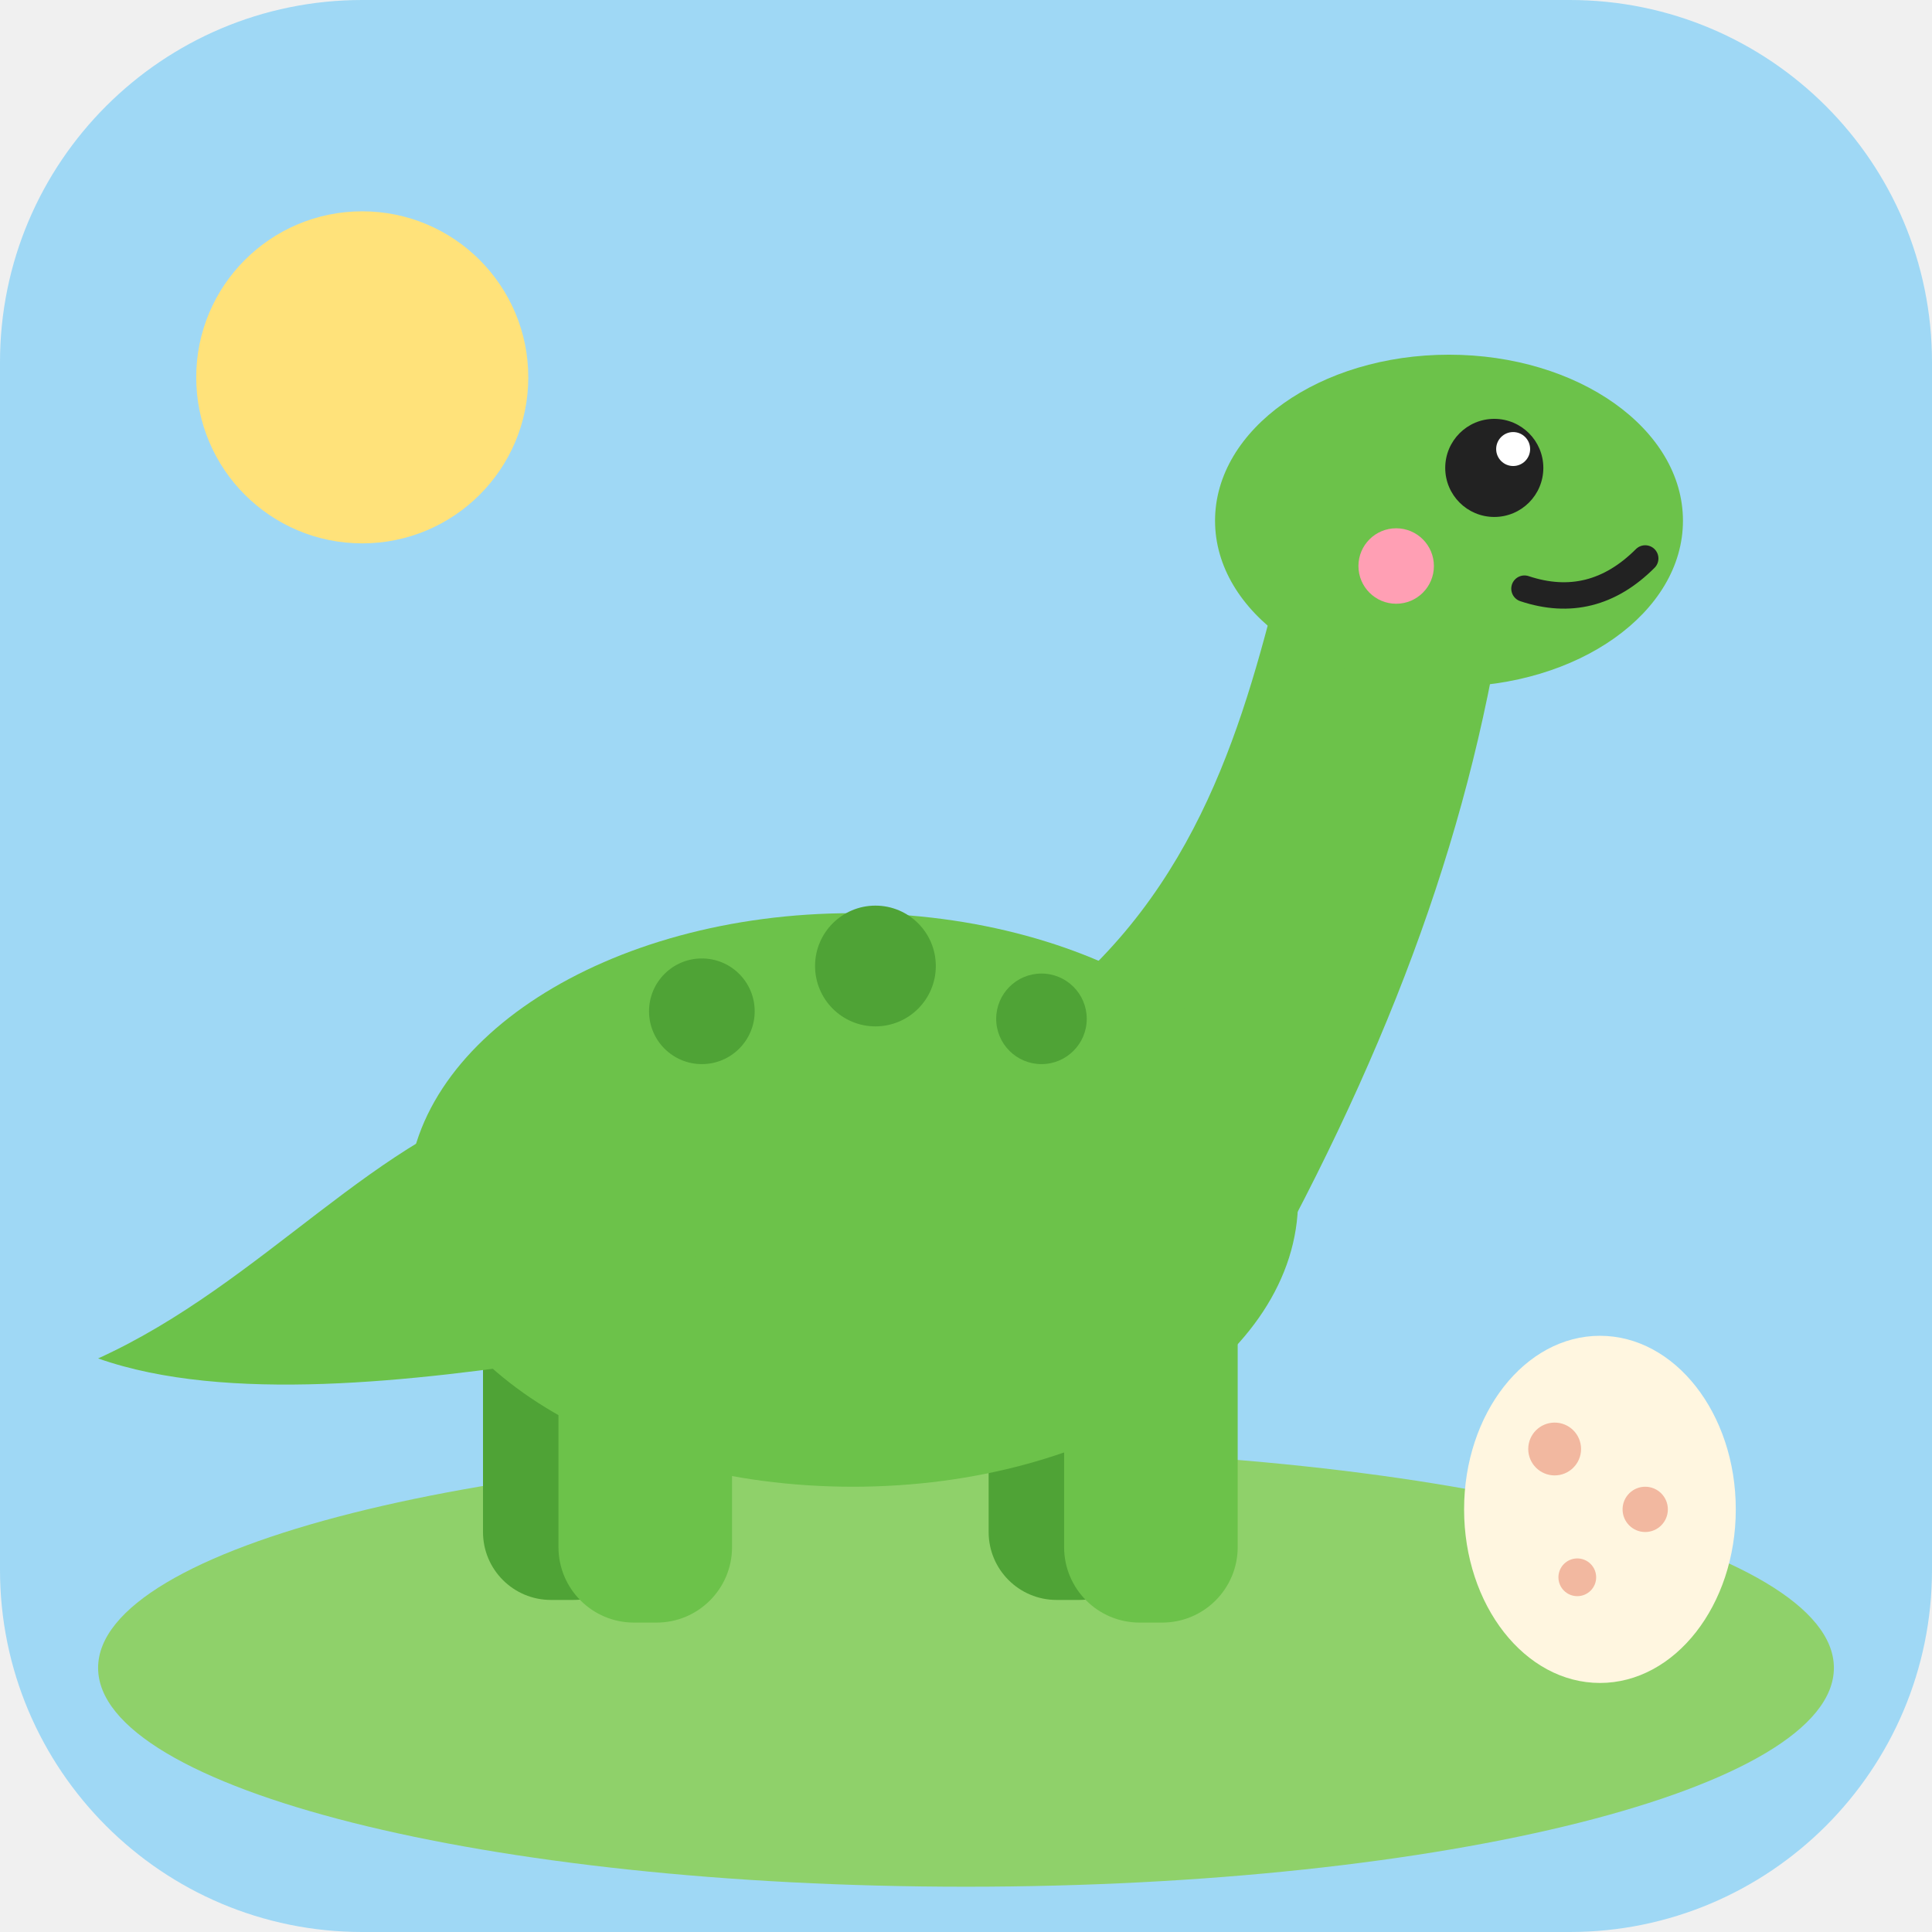
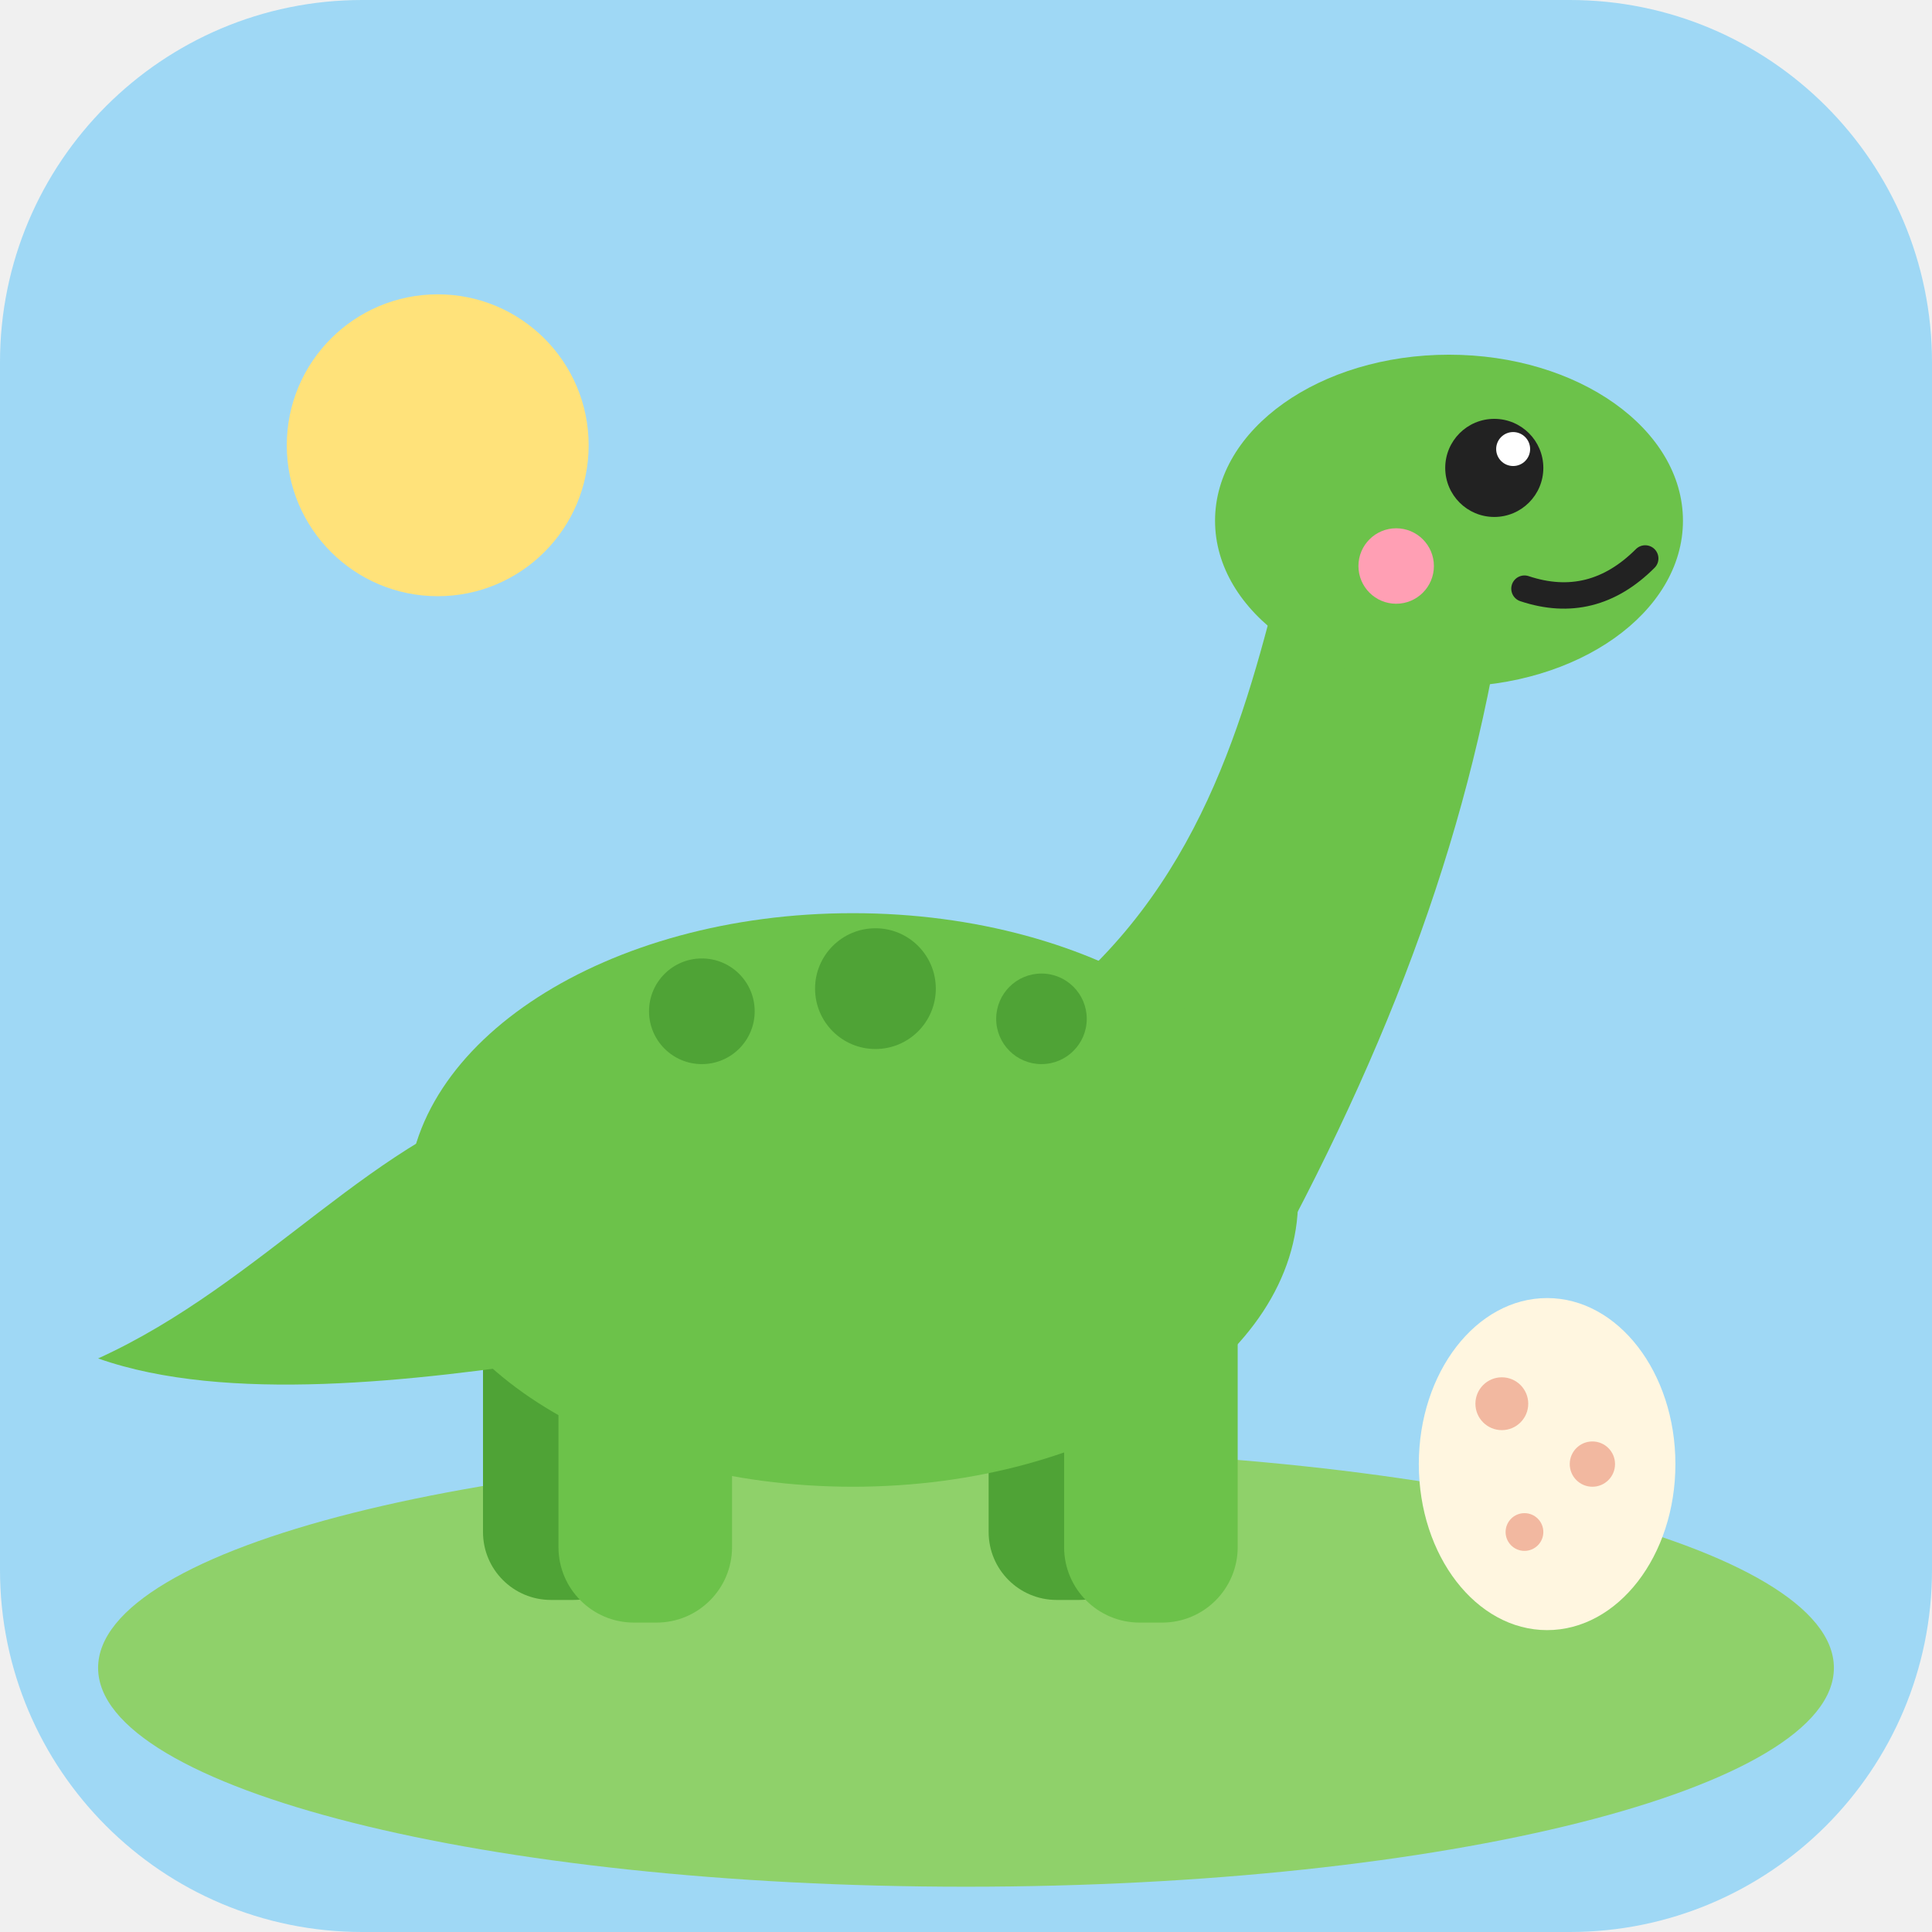
<svg xmlns="http://www.w3.org/2000/svg" viewBox="0 0 512 512">
  <rect width="512" height="512" rx="96" fill="#9fd8f5" />
-   <circle cx="96" cy="100" r="44" fill="#ffe27a" />
+   <circle cx="116" cy="118" r="40" fill="#ffe27a" />
  <ellipse cx="256" cy="442" rx="230" ry="58" fill="#8fd16a" />
  <g fill="#4fa336">
    <rect x="128" y="320" width="42" height="104" rx="18" />
    <rect x="262" y="320" width="42" height="104" rx="18" />
  </g>
  <g fill="#6cc24a">
    <path d="M140 290 C100 300 70 340 26 360 C60 372 110 366 150 360 Z" />
    <path d="M276 268 C318 236 330 190 340 150 L400 150 C392 212 372 270 336 336 Z" />
    <ellipse cx="226" cy="318" rx="118" ry="76" />
    <ellipse cx="384" cy="138" rx="62" ry="44" />
    <rect x="148" y="330" width="46" height="100" rx="20" />
    <rect x="282" y="330" width="46" height="100" rx="20" />
  </g>
  <g fill="#4fa336">
    <circle cx="186" cy="268" r="14" />
-     <circle cx="232" cy="256" r="16" />
+     <circle cx="232" cy="262" r="16" />
    <circle cx="276" cy="270" r="12" />
  </g>
  <circle cx="396" cy="124" r="13" fill="#222" />
  <circle cx="401" cy="119" r="4.5" fill="#fff" />
  <path d="M404 156 Q422 162 436 148" fill="none" stroke="#222" stroke-width="7" stroke-linecap="round" />
  <circle cx="370" cy="150" r="10" fill="#ff9fb4" />
-   <ellipse cx="424" cy="400" rx="36" ry="46" fill="#fff6e0" />
+   <ellipse cx="410" cy="388" rx="34" ry="44" fill="#fff6e0" />
  <g fill="#f2b8a0">
-     <circle cx="412" cy="384" r="7" />
-     <circle cx="436" cy="400" r="6" />
-     <circle cx="418" cy="418" r="5" />
+     <circle cx="398" cy="372" r="7" />
+     <circle cx="422" cy="388" r="6" />
+     <circle cx="404" cy="406" r="5" />
  </g>
</svg>
